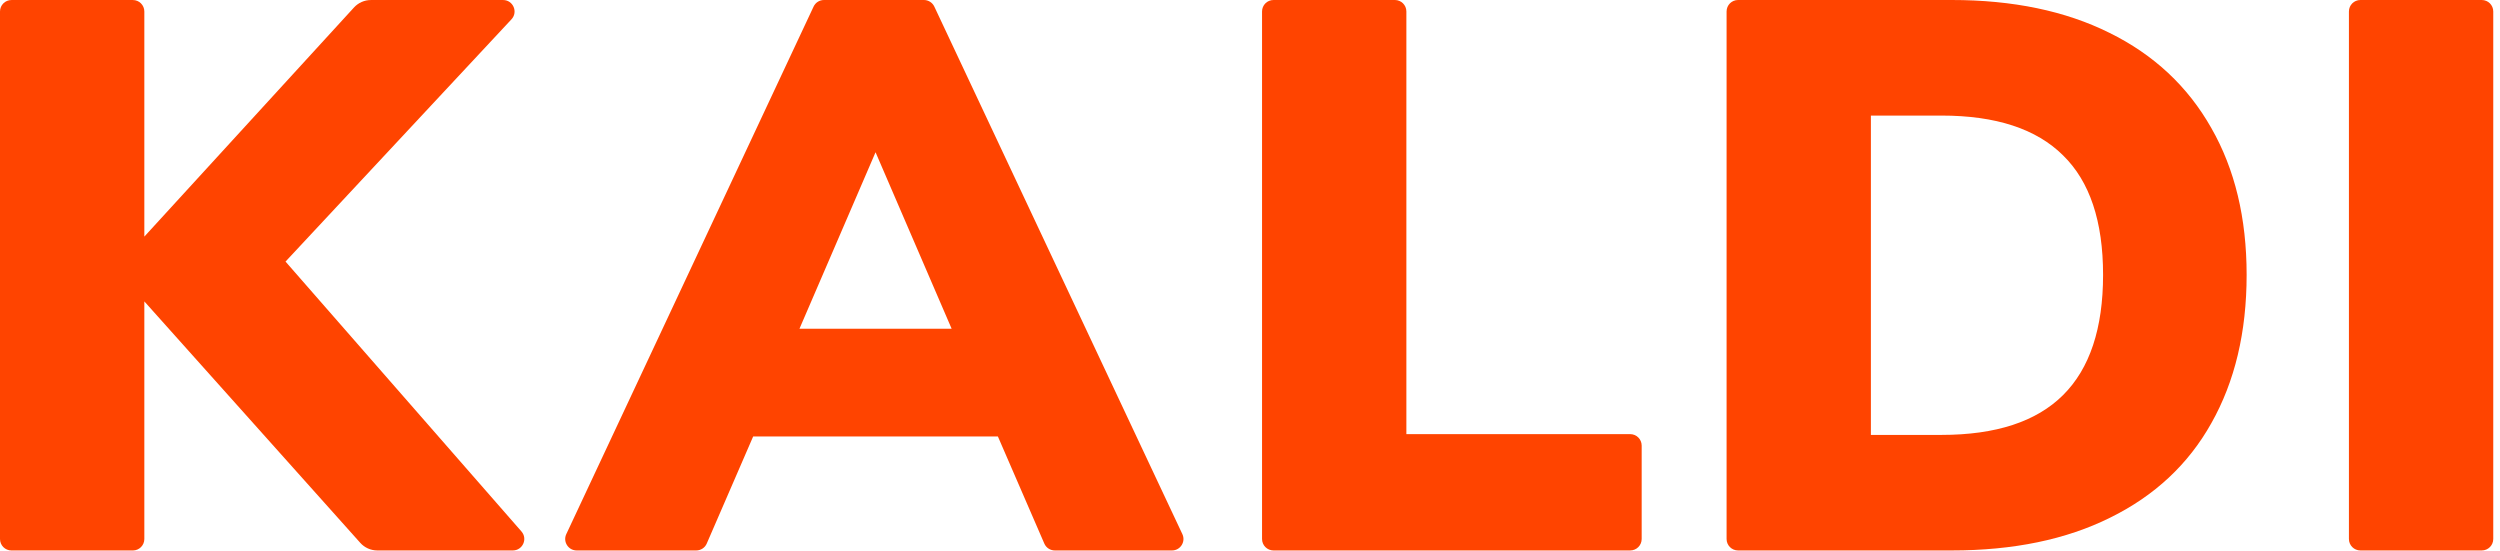
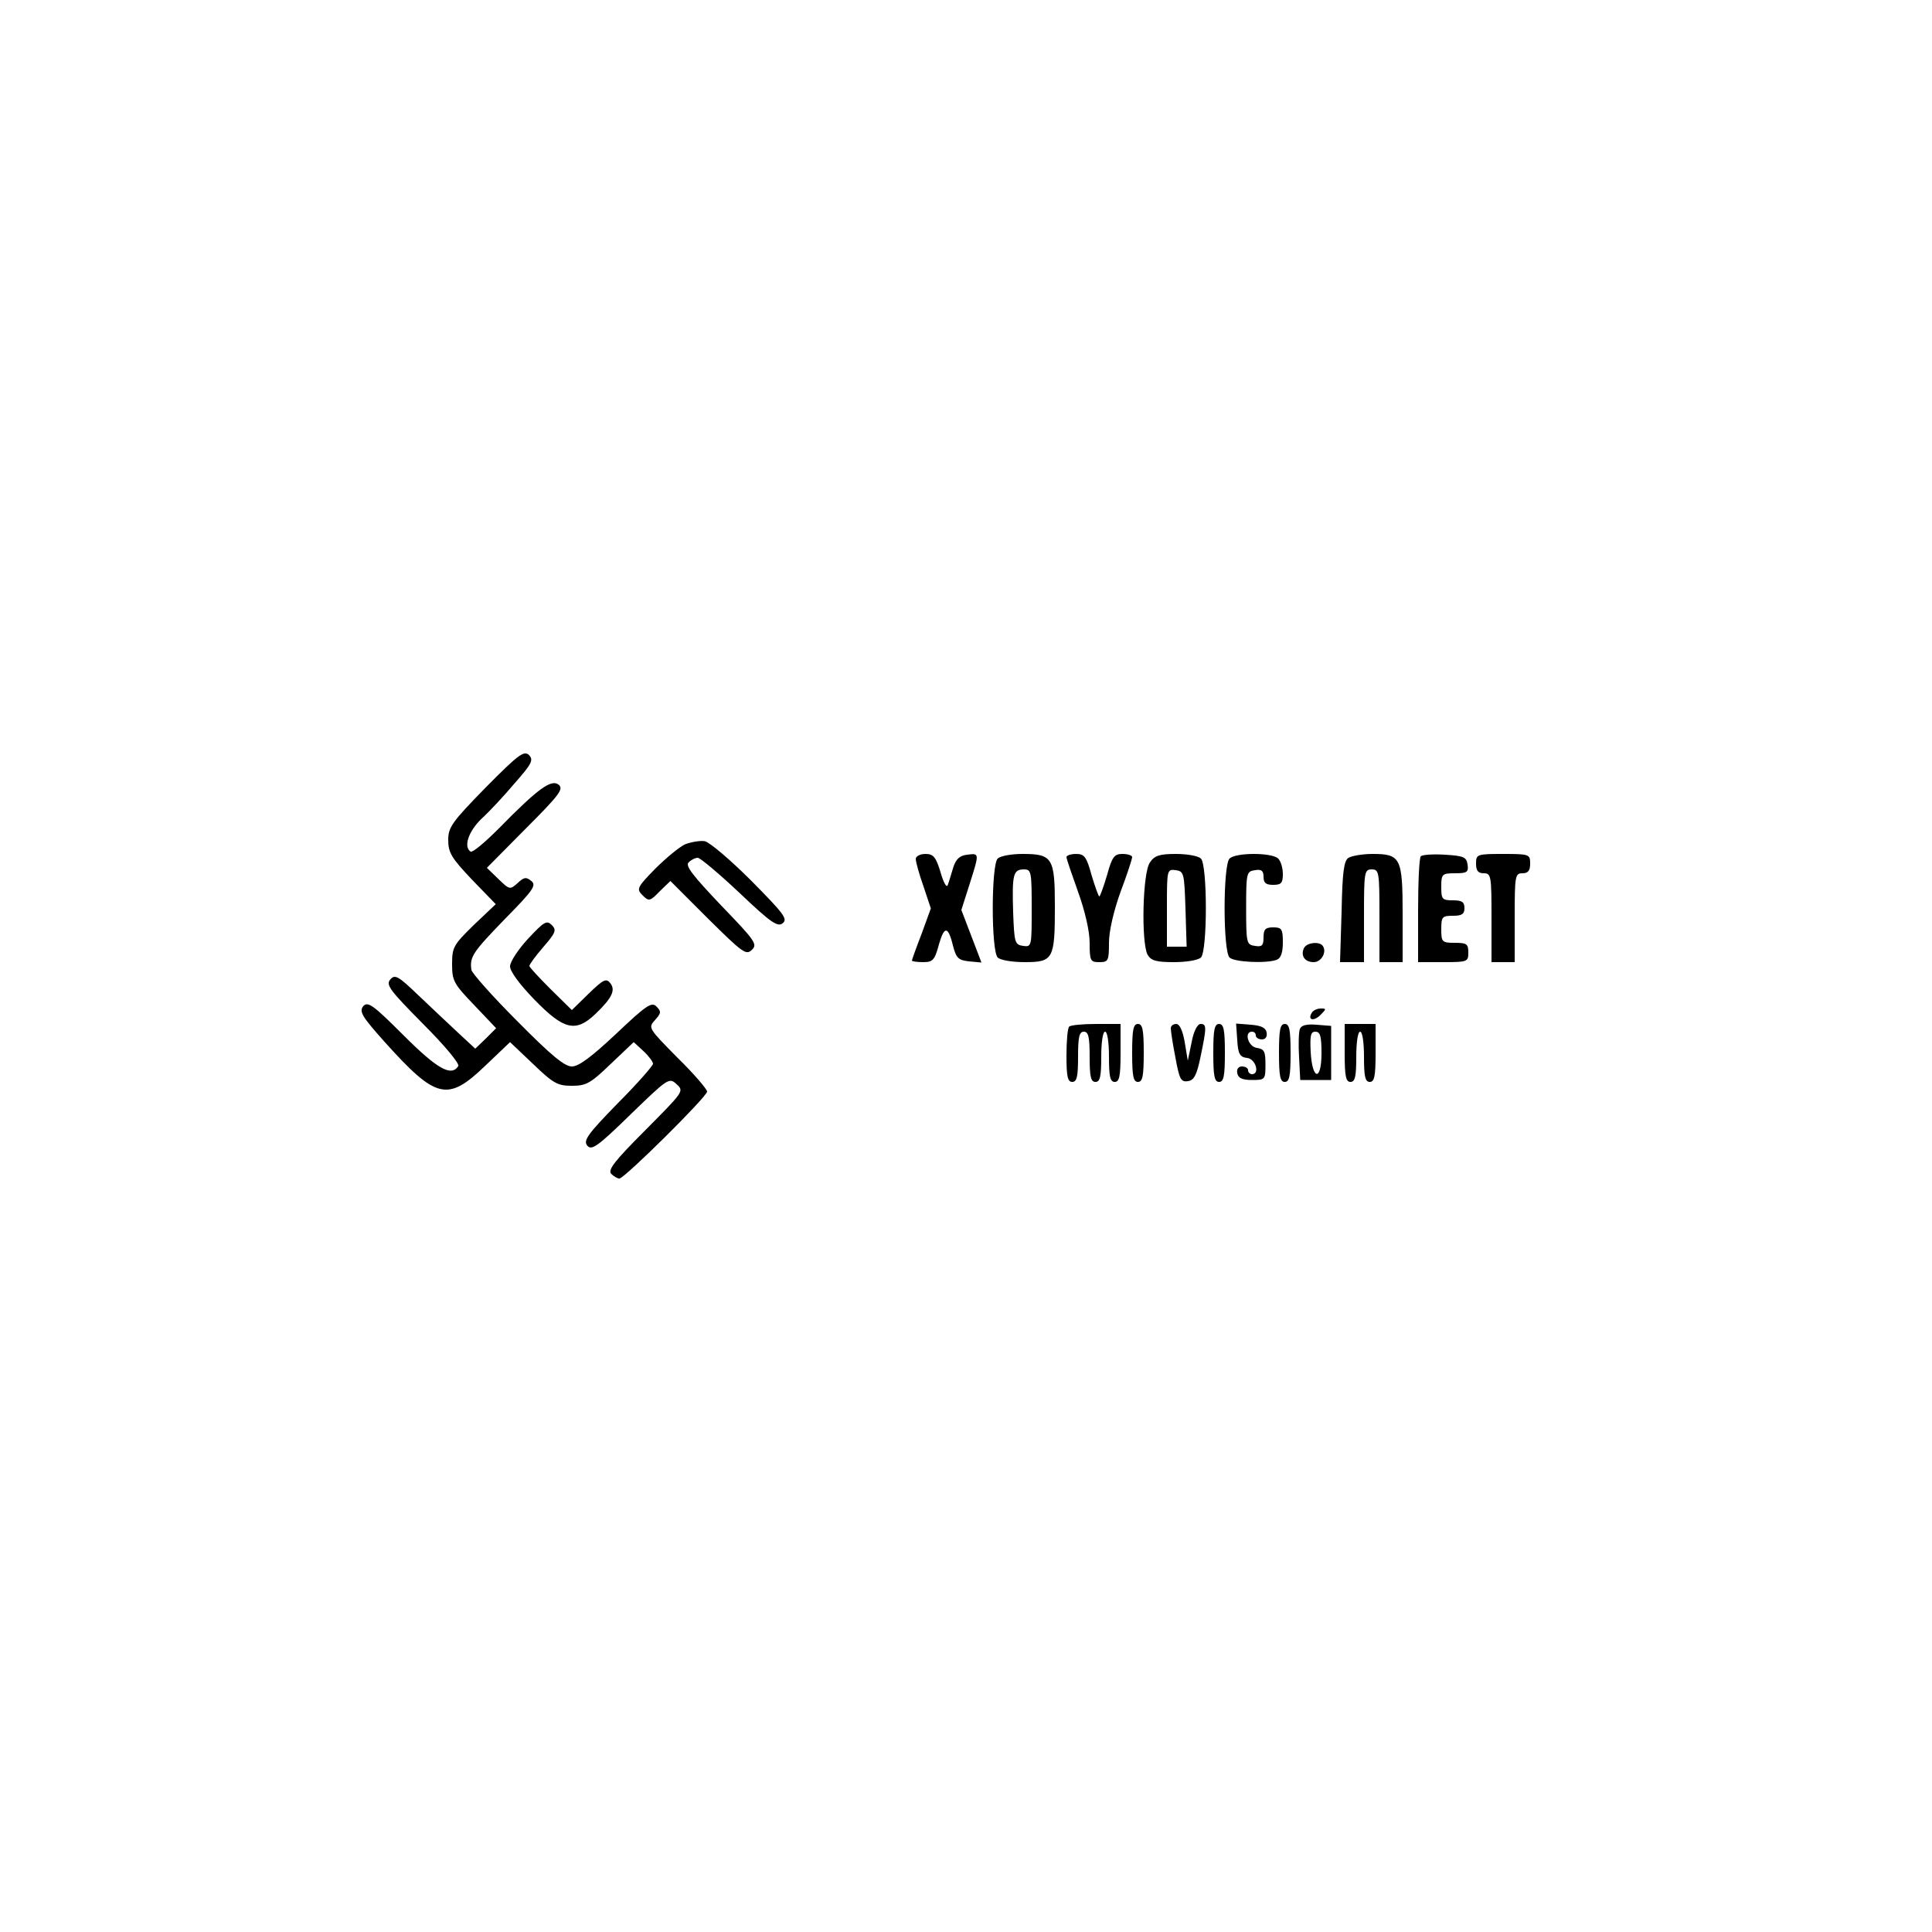
- <svg xmlns="http://www.w3.org/2000/svg" xmlns:xlink="http://www.w3.org/1999/xlink" viewBox="0 0 109 24">
-   <g transform="translate(-1470)">
-     <g style="mix-blend-mode:normal" transform="translate(1470)" fill="#f40">
-       <use xlink:href="#b" style="mix-blend-mode:normal" />
-       <use xlink:href="#c" style="mix-blend-mode:normal" />
-       <use xlink:href="#d" style="mix-blend-mode:normal" />
-       <use xlink:href="#e" style="mix-blend-mode:normal" />
-       <use xlink:href="#f" style="mix-blend-mode:normal" />
-     </g>
+ <svg xmlns="http://www.w3.org/2000/svg" version="1.0" width="500pt" height="500pt" viewBox="0 0 500 500" preserveAspectRatio="xMidYMid meet">
+   <g transform="translate(0,500) scale(0.1,-0.1)" fill="#000000" stroke="none">
+     <path d="M1257 2962 c-88 -90 -97 -103 -97 -136 0 -33 9 -47 61 -102 l62 -64 -57 -54 c-52 -51 -56 -57 -56 -101 0 -43 4 -51 57 -106 l57 -60 -27 -27 -27 -26 -42 39 c-24 22 -70 66 -104 98 -54 52 -62 56 -74 42 -12 -14 -1 -28 85 -115 56 -56 95 -103 91 -109 -18 -28 -54 -8 -142 80 -79 79 -92 88 -104 75 -11 -14 -3 -27 55 -92 134 -149 163 -156 261 -62 l64 61 59 -56 c53 -51 64 -57 101 -57 37 0 48 6 101 57 l59 56 25 -23 c14 -13 25 -28 25 -33 0 -5 -41 -52 -92 -103 -78 -80 -89 -96 -78 -109 11 -13 26 -3 112 81 97 94 100 96 119 78 20 -18 18 -19 -81 -119 -79 -79 -98 -103 -88 -113 7 -7 16 -12 21 -12 13 0 227 212 227 225 0 6 -34 46 -77 88 -75 76 -76 77 -58 97 16 18 17 22 4 35 -12 13 -26 4 -104 -70 -64 -60 -97 -85 -115 -85 -19 0 -54 29 -142 118 -64 64 -117 124 -118 132 -5 34 4 46 85 130 75 76 84 89 70 100 -13 11 -19 10 -35 -5 -20 -18 -21 -18 -50 10 l-30 29 100 101 c88 88 99 103 86 114 -19 16 -55 -11 -155 -113 -36 -36 -68 -63 -73 -60 -19 12 -6 52 28 85 20 18 59 60 86 92 45 51 49 60 37 73 -13 12 -27 2 -112 -84z" />
+     <path d="M1773 2815 c-15 -7 -50 -36 -78 -64 -47 -48 -48 -52 -32 -68 16 -16 19 -16 44 10 l28 27 97 -97 c90 -89 99 -96 114 -81 15 14 8 24 -80 115 -72 76 -93 102 -84 111 7 7 17 12 24 12 6 0 55 -41 108 -91 82 -78 99 -89 112 -78 13 11 2 25 -82 110 -53 53 -107 99 -120 102 -12 2 -35 -2 -51 -8z" />
+     <path d="M2370 2777 c0 -8 9 -40 20 -71 l19 -57 -24 -66 c-14 -36 -25 -67 -25 -69 0 -2 13 -4 29 -4 25 0 30 5 41 46 14 49 24 48 37 -6 8 -30 14 -35 41 -38 l32 -3 -26 68 -26 68 21 66 c26 82 26 81 -6 77 -19 -2 -29 -11 -36 -33 -5 -16 -11 -37 -14 -45 -3 -9 -11 5 -19 33 -12 40 -19 47 -39 47 -14 0 -25 -6 -25 -13z" />
+     <path d="M2582 2778 c-17 -17 -17 -239 0 -256 7 -7 38 -12 70 -12 74 0 78 8 78 144 0 126 -6 136 -84 136 -28 0 -57 -5 -64 -12z m88 -129 c0 -98 0 -100 -22 -97 -22 3 -23 9 -26 87 -3 98 0 111 28 111 19 0 20 -6 20 -101z" />
+     <path d="M2760 2782 c0 -5 14 -45 30 -90 18 -50 30 -102 30 -132 0 -47 2 -50 25 -50 23 0 25 3 25 50 0 30 12 82 30 132 17 45 30 85 30 90 0 4 -11 8 -25 8 -21 0 -27 -7 -40 -55 -9 -30 -18 -55 -20 -55 -2 0 -11 25 -20 55 -13 48 -19 55 -40 55 -14 0 -25 -4 -25 -8z" />
+     <path d="M2976 2768 c-19 -26 -23 -207 -6 -239 9 -15 22 -19 68 -19 32 0 63 5 70 12 17 17 17 239 0 256 -7 7 -36 12 -64 12 -43 0 -56 -4 -68 -22z m92 -120 l3 -98 -26 0 -25 0 0 101 c0 98 0 100 23 97 21 -3 22 -8 25 -100z" />
+     <path d="M3182 2778 c-17 -17 -17 -239 0 -256 12 -12 95 -16 122 -6 11 4 16 19 16 45 0 35 -3 39 -25 39 -20 0 -25 -5 -25 -26 0 -21 -4 -25 -22 -22 -22 3 -23 7 -23 98 0 91 1 95 23 98 17 3 22 -2 22 -17 0 -16 6 -21 25 -21 21 0 25 5 25 28 0 15 -5 33 -12 40 -16 16 -110 16 -126 0z" />
+     <path d="M3490 2780 c-12 -7 -16 -37 -18 -140 l-4 -130 31 0 31 0 0 120 c0 113 1 120 20 120 19 0 20 -7 20 -120 l0 -120 30 0 30 0 0 124 c0 146 -5 156 -78 156 -26 0 -54 -5 -62 -10z" />
+     <path d="M3677 2784 c-4 -4 -7 -67 -7 -141 l0 -133 65 0 c63 0 65 1 65 25 0 22 -4 25 -35 25 -33 0 -35 2 -35 35 0 32 2 35 30 35 23 0 30 4 30 20 0 16 -7 20 -30 20 -28 0 -30 3 -30 35 0 33 2 35 36 35 31 0 35 3 32 23 -3 19 -10 22 -58 25 -31 2 -59 0 -63 -4z" />
+     <path d="M3820 2765 c0 -18 5 -25 20 -25 19 0 20 -7 20 -115 l0 -115 30 0 30 0 0 115 c0 108 1 115 20 115 15 0 20 7 20 25 0 24 -2 25 -70 25 -68 0 -70 -1 -70 -25z" />
+     <path d="M1367 2571 c-26 -28 -47 -60 -47 -72 0 -13 25 -47 64 -87 75 -77 106 -85 157 -36 43 41 53 62 38 80 -10 13 -18 9 -56 -28 l-43 -42 -55 54 c-30 30 -55 57 -55 60 0 4 16 26 36 49 32 37 35 44 22 57 -13 13 -20 9 -61 -35z" />
+     <path d="M3374 2545 c-8 -19 3 -35 26 -35 19 0 34 25 24 41 -8 14 -44 10 -50 -6z" />
+     <path d="M3395 2379 c-12 -19 5 -23 22 -6 16 16 16 17 1 17 -9 0 -20 -5 -23 -11z" />
+     <path d="M2767 2343 c-4 -3 -7 -37 -7 -75 0 -54 3 -68 15 -68 12 0 15 14 15 65 0 51 3 65 15 65 12 0 15 -14 15 -65 0 -51 3 -65 15 -65 12 0 15 14 15 65 0 37 4 65 10 65 6 0 10 -28 10 -65 0 -51 3 -65 15 -65 12 0 15 15 15 75 l0 75 -63 0 c-35 0 -67 -3 -70 -7z" />
+     <path d="M2930 2275 c0 -60 3 -75 15 -75 12 0 15 15 15 75 0 60 -3 75 -15 75 -12 0 -15 -15 -15 -75z" />
+     <path d="M3030 2339 c0 -7 5 -41 12 -76 10 -55 14 -64 32 -61 16 2 23 15 33 63 16 77 16 85 0 85 -8 0 -18 -19 -23 -47 l-10 -48 -8 48 c-5 29 -13 47 -22 47 -8 0 -14 -5 -14 -11z" />
+     <path d="M3140 2275 c0 -60 3 -75 15 -75 12 0 15 15 15 75 0 60 -3 75 -15 75 -12 0 -15 -15 -15 -75z" />
+     <path d="M3202 2308 c2 -36 7 -44 26 -46 22 -3 33 -42 12 -42 -5 0 -10 5 -10 10 0 6 -7 10 -16 10 -9 0 -14 -7 -12 -17 2 -13 13 -18 38 -18 34 0 35 1 35 40 0 34 -3 40 -22 43 -23 3 -34 42 -13 42 6 0 10 -4 10 -10 0 -5 7 -10 16 -10 9 0 14 7 12 18 -2 12 -14 18 -41 20 l-38 3 3 -43z" />
+     <path d="M3310 2275 c0 -60 3 -75 15 -75 12 0 15 15 15 75 0 60 -3 75 -15 75 -12 0 -15 -15 -15 -75z" />
+     <path d="M3364 2337 c-3 -8 -4 -41 -2 -73 l3 -59 40 0 40 0 0 70 0 70 -38 3 c-25 2 -39 -1 -43 -11z m56 -63 c0 -73 -24 -70 -28 4 -2 42 0 52 12 52 13 0 16 -12 16 -56z" />
+     <path d="M3480 2275 c0 -60 3 -75 15 -75 12 0 15 14 15 65 0 37 4 65 10 65 6 0 10 -28 10 -65 0 -51 3 -65 15 -65 12 0 15 15 15 75 l0 75 -40 0 -40 0 0 -75z" />
  </g>
-   <defs>
-     <path id="b" d="M22.735 23.171c.283.323.053.829-.376.829h-5.907c-.285 0-.556-.121-.745-.333l-9.414-10.526v10.36c0 .276-.224.5-.5.5h-5.293c-.276 0-.5-.224-.5-.5v-23c0-.276.224-.5.5-.5h5.293c.276 0 .5.224.5.5v9.815l9.141-9.99c.19-.207.457-.325.738-.325h5.762c.437 0 .664.521.366.841l-9.851 10.563 10.287 11.767z" />
-     <path id="c" d="M45.991 24c-.199 0-.38-.118-.459-.301l-2.024-4.669h-10.67l-2.024 4.669c-.079.183-.259.301-.459.301h-5.212c-.366 0-.608-.381-.453-.712l10.782-23c.082-.176.259-.288.453-.288h4.358c.194 0 .37.112.453.287l10.815 23c.156.332-.086.713-.452.713h-5.108zm-11.135-9.668h6.635l-3.317-7.694-3.317 7.694z" />
-     <path id="d" d="M55.525 24c-.276 0-.5-.224-.5-.5v-23c0-.276.224-.5.5-.5h5.293c.276 0 .5.224.5.5v18.428h9.759c.276 0 .5.224.5.5v4.072c0 .276-.224.5-.5.5h-15.552z" />
-     <path id="e" d="M75.279.5c0-.276.224-.5.5-.5h9.315c2.667 0 4.959.477 6.874 1.43 1.938.953 3.42 2.338 4.446 4.153 1.026 1.793 1.539 3.926 1.539 6.4 0 2.496-.513 4.652-1.539 6.468-1.003 1.793-2.474 3.166-4.412 4.119-1.915.953-4.218 1.43-6.908 1.43h-9.315c-.276 0-.5-.224-.5-.5v-23zm9.37 18.462c2.371 0 4.138-.579 5.301-1.736 1.163-1.157 1.744-2.905 1.744-5.242 0-2.338-.581-4.074-1.744-5.209-1.163-1.157-2.93-1.736-5.301-1.736h-3.078v13.923h3.078z" />
-     <path id="f" d="M102.913 24c-.276 0-.5-.224-.5-.5v-23c0-.276.224-.5.5-.5h5.293c.276 0 .5.224.5.5v23c0 .276-.224.5-.5.5h-5.293z" />
-   </defs>
</svg>
